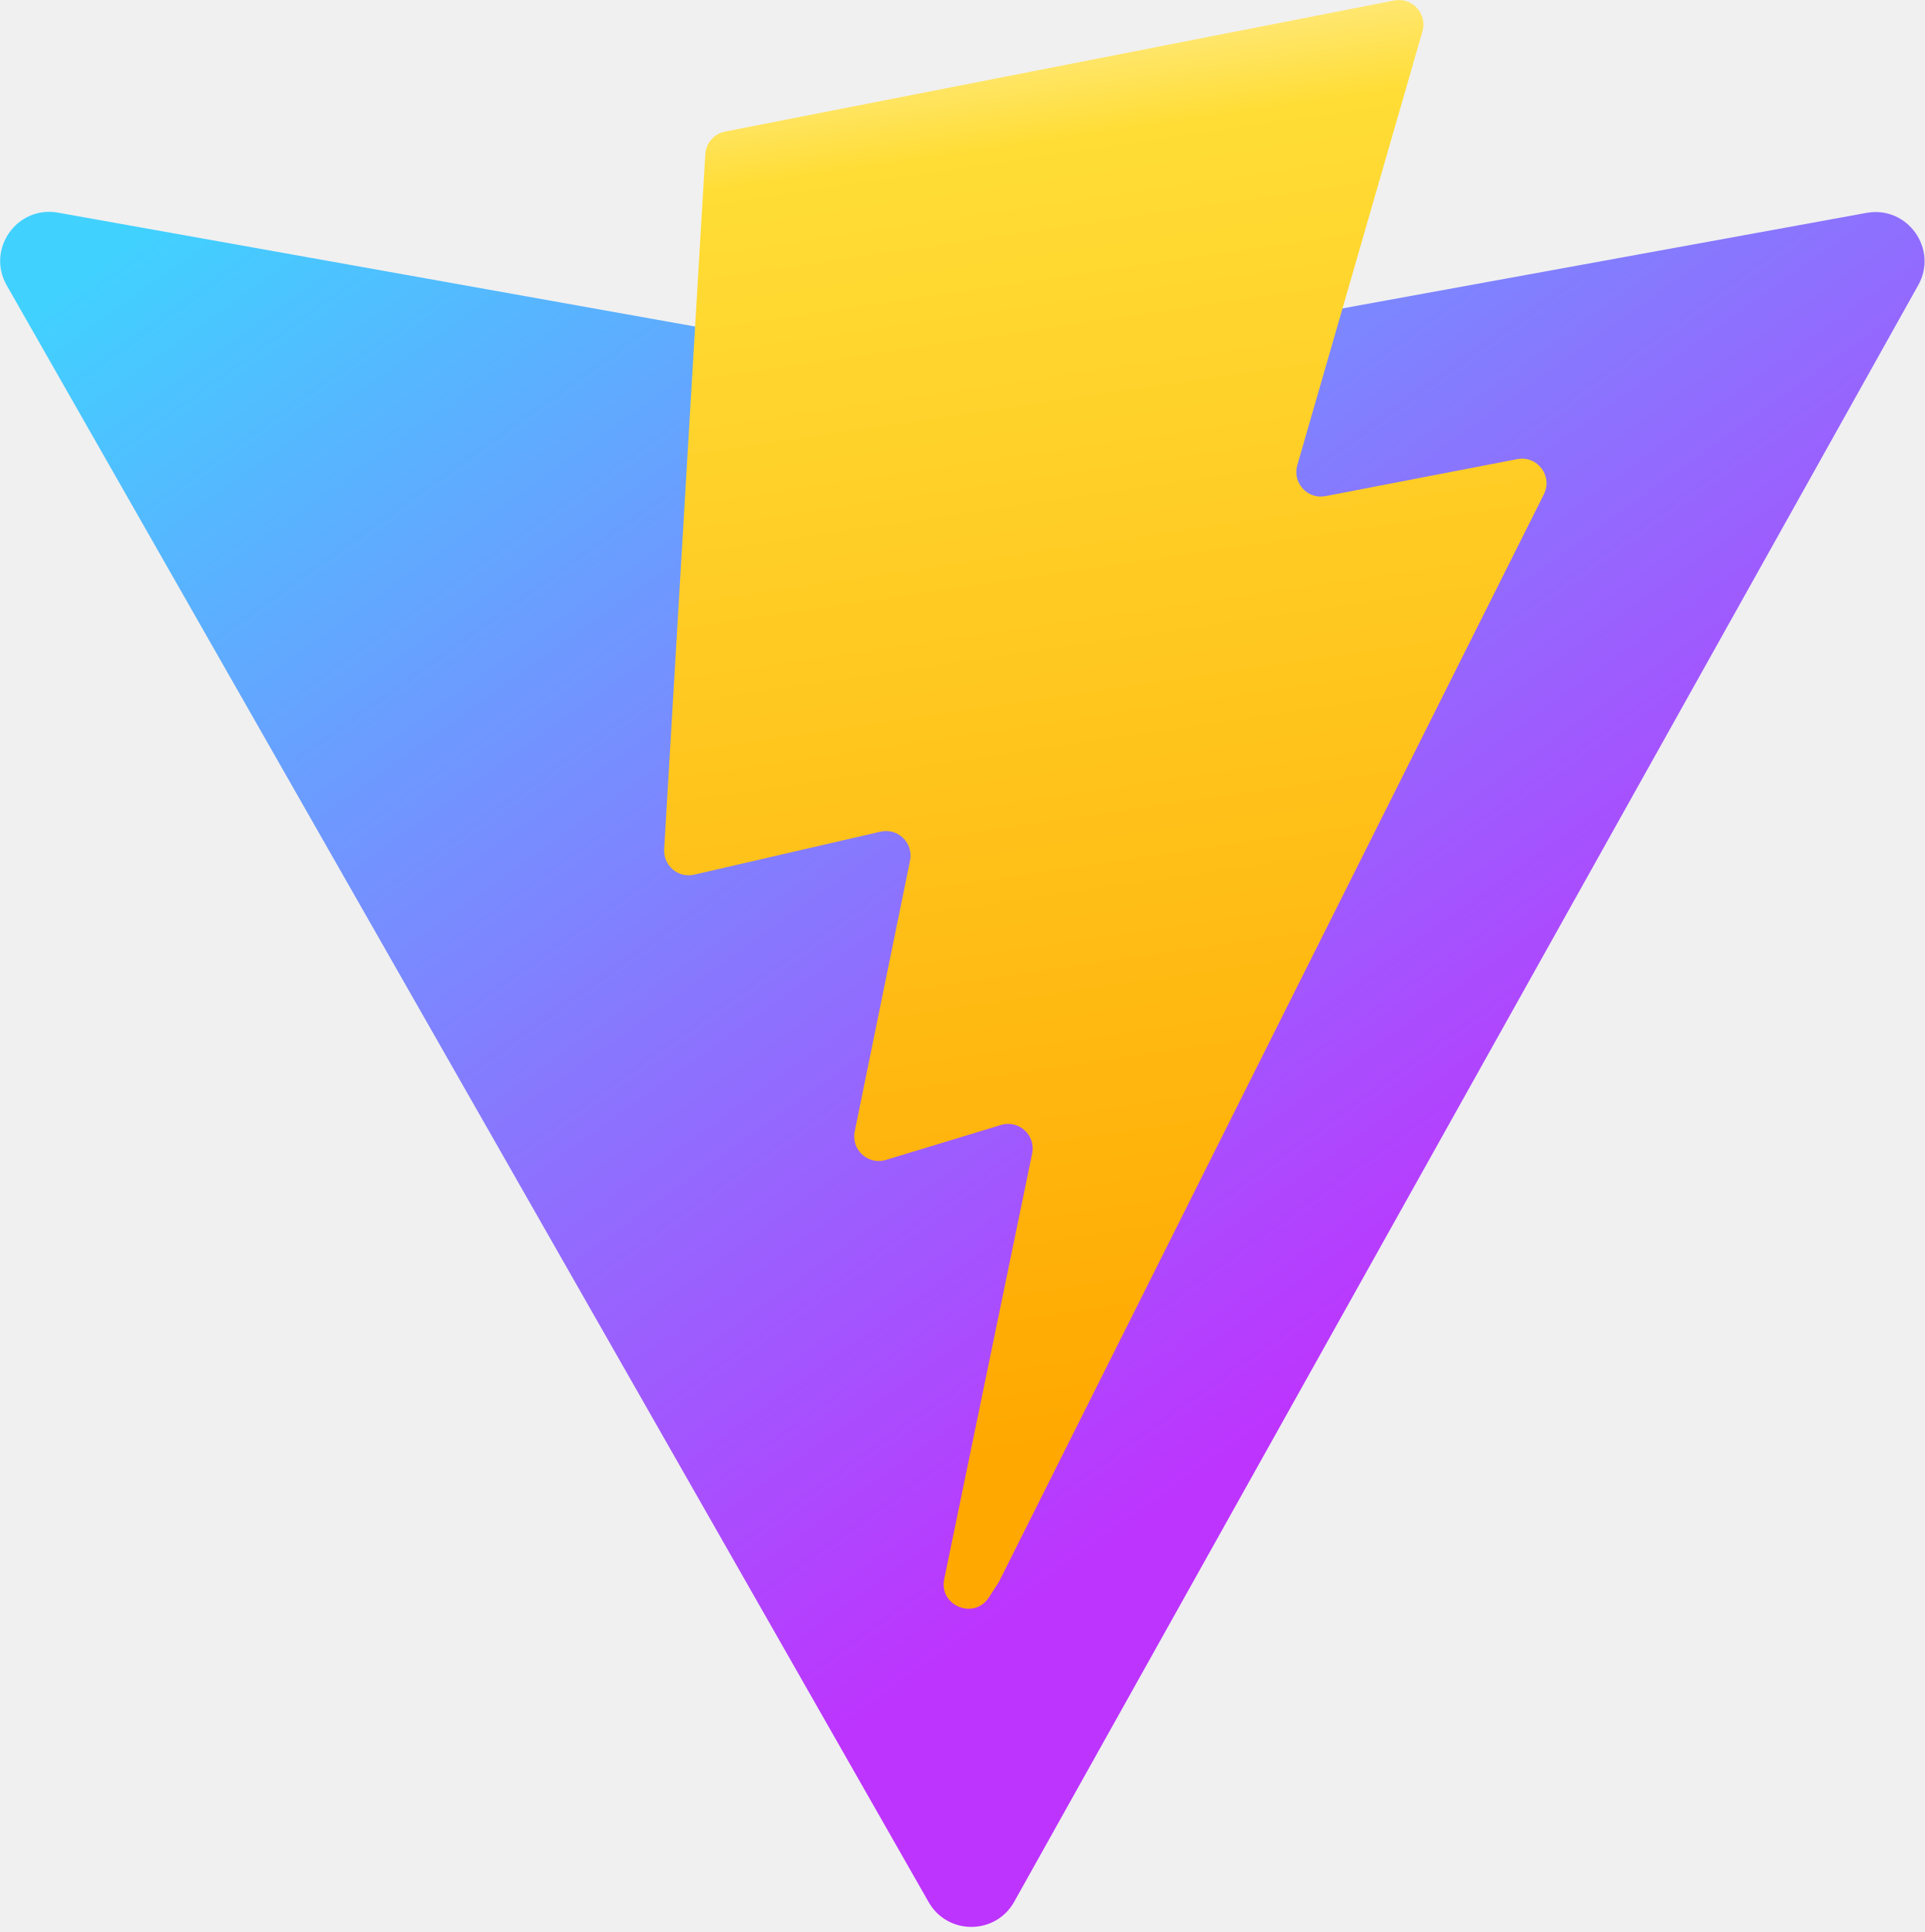
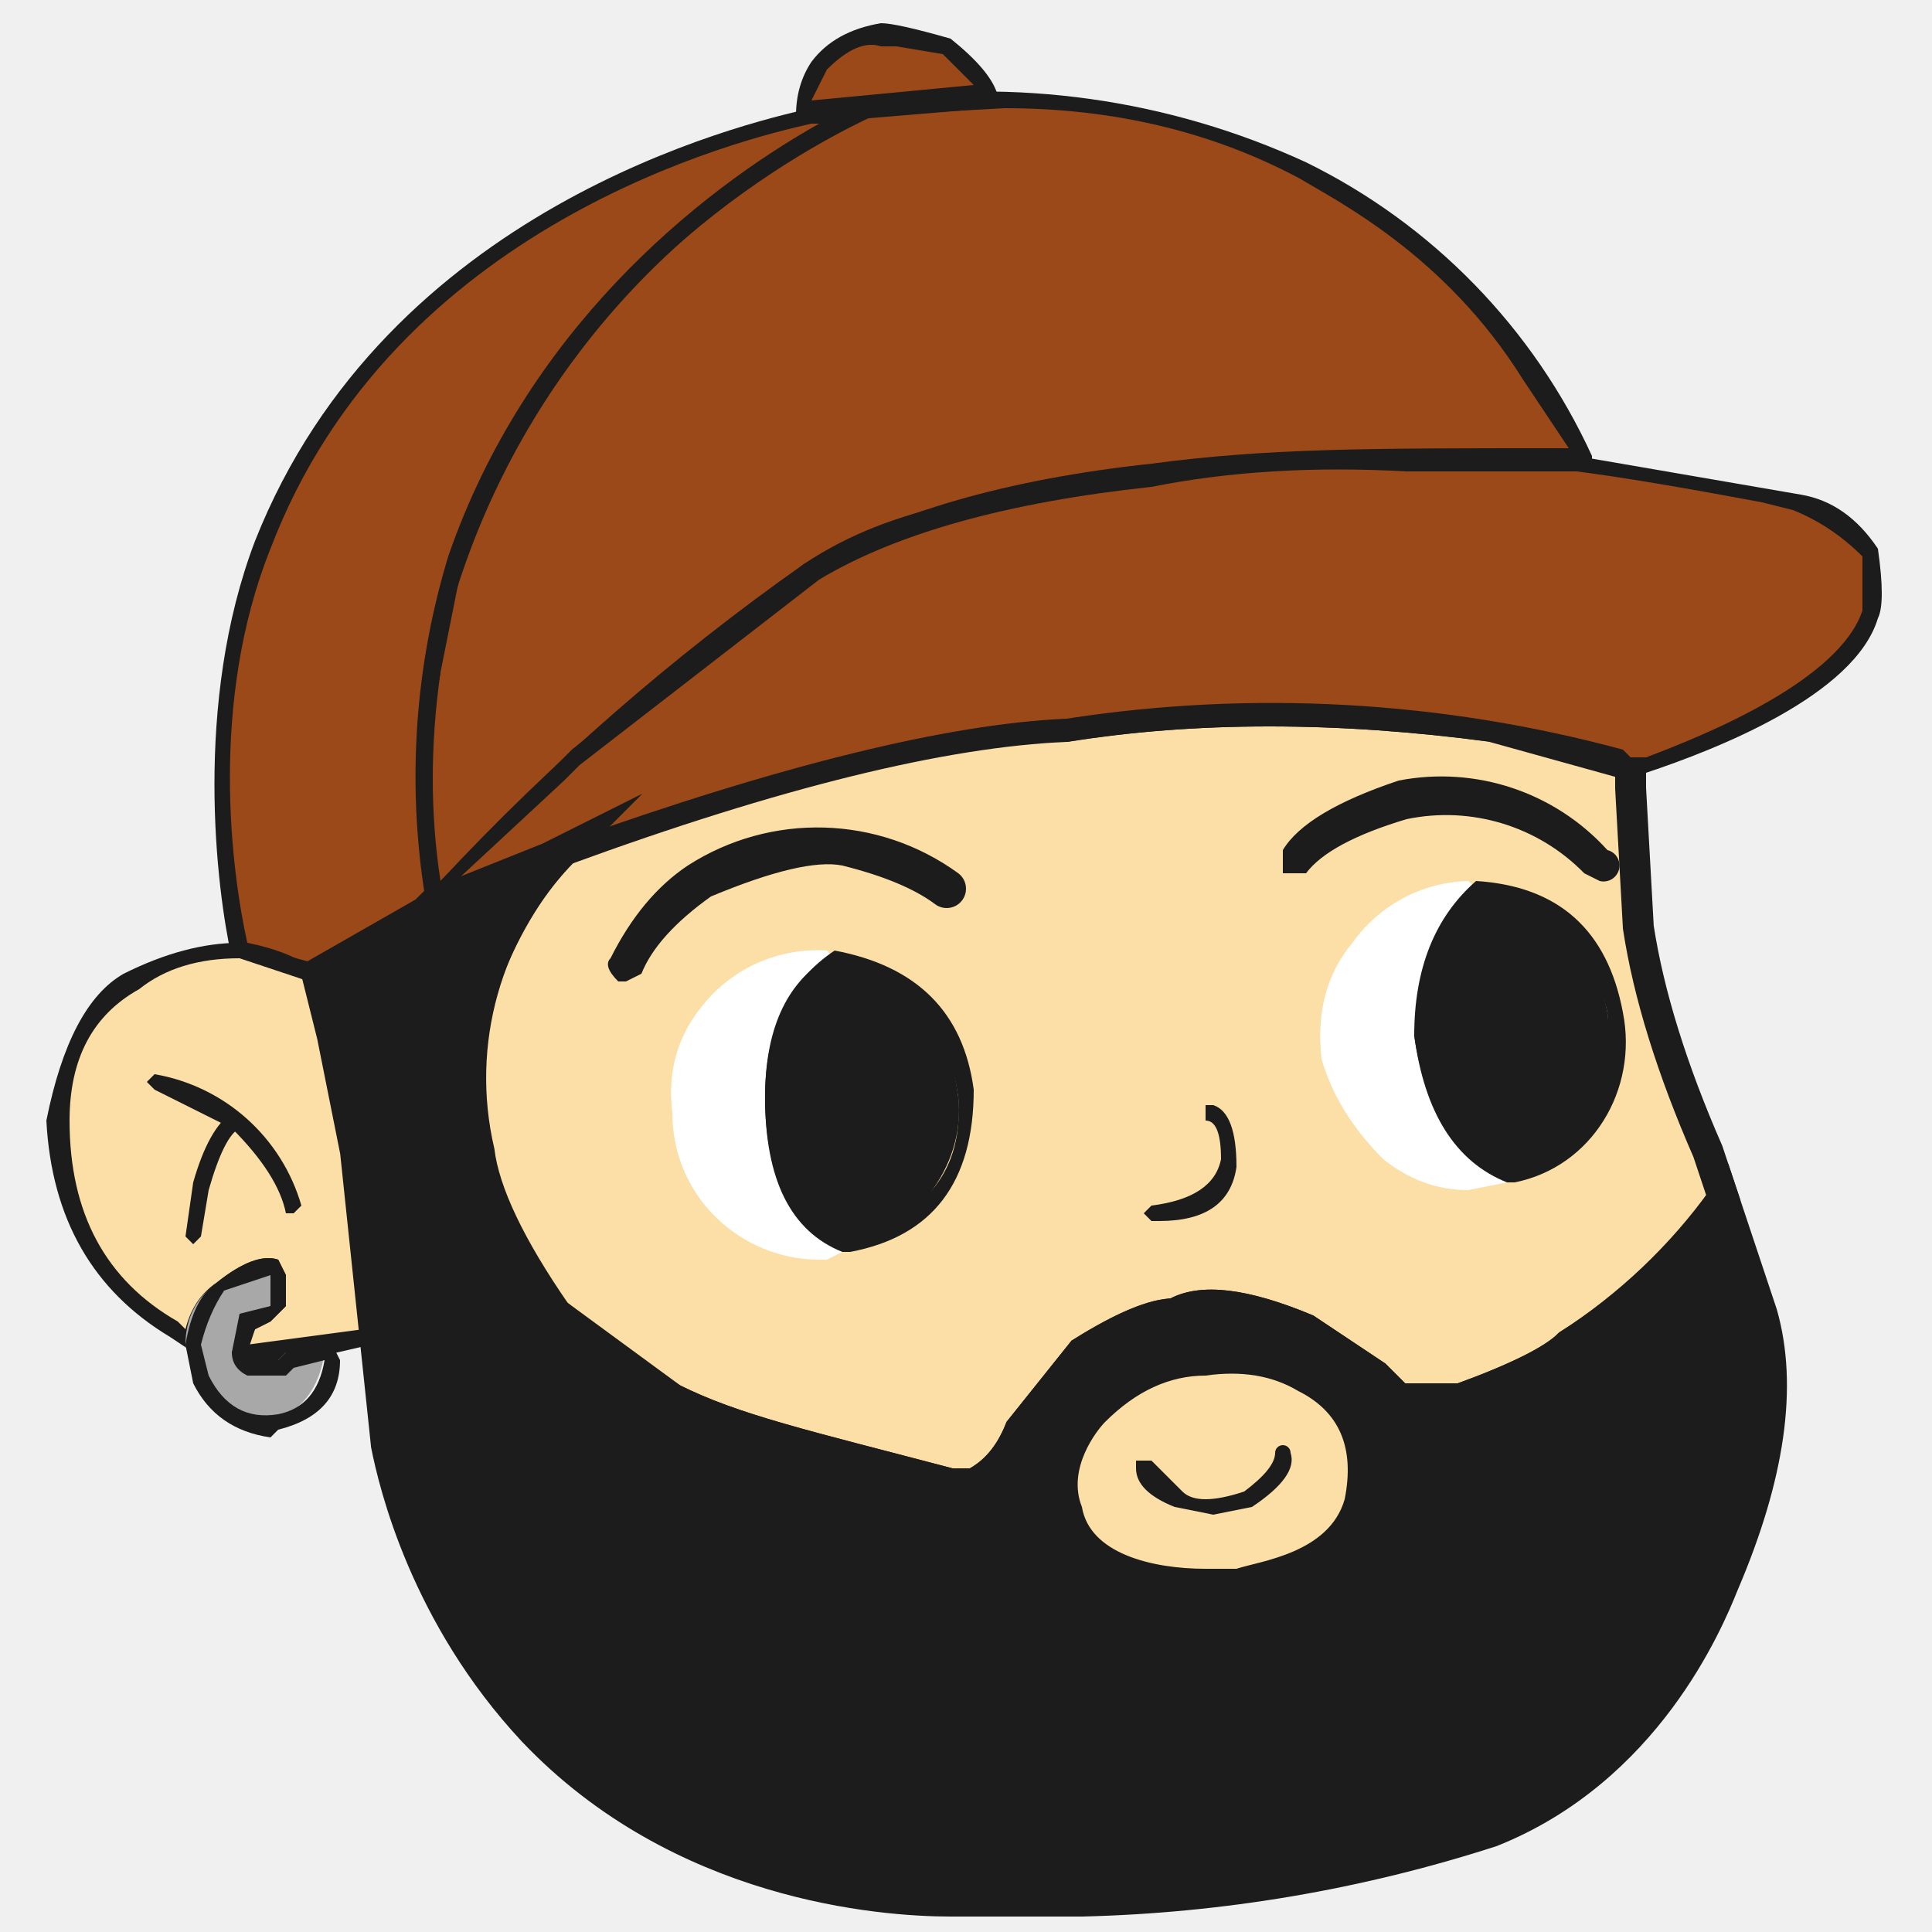
- <svg xmlns="http://www.w3.org/2000/svg" aria-hidden="true" role="img" class="iconify iconify--logos" width="31.88" height="32" preserveAspectRatio="xMidYMid meet" viewBox="0 0 256 257">
+ <svg xmlns="http://www.w3.org/2000/svg" id="Calque_1" viewBox="0 0 250 250">
  <defs>
-     <linearGradient id="IconifyId1813088fe1fbc01fb466" x1="-.828%" x2="57.636%" y1="7.652%" y2="78.411%">
-       <stop offset="0%" stop-color="#41D1FF" />
-       <stop offset="100%" stop-color="#BD34FE" />
-     </linearGradient>
-     <linearGradient id="IconifyId1813088fe1fbc01fb467" x1="43.376%" x2="50.316%" y1="2.242%" y2="89.03%">
-       <stop offset="0%" stop-color="#FFEA83" />
-       <stop offset="8.333%" stop-color="#FFDD35" />
-       <stop offset="100%" stop-color="#FFA800" />
-     </linearGradient>
+     <style>.st0{fill:#fff}.st1{fill:#fbdfa6}.st3{fill:#9b4919}.st6{fill:#1d1d1b}.st7{fill:#1b1c1b}</style>
  </defs>
-   <path fill="url(#IconifyId1813088fe1fbc01fb466)" d="M255.153 37.938L134.897 252.976c-2.483 4.44-8.862 4.466-11.382.048L.875 37.958c-2.746-4.814 1.371-10.646 6.827-9.67l120.385 21.517a6.537 6.537 0 0 0 2.322-.004l117.867-21.483c5.438-.991 9.574 4.796 6.877 9.62Z" />
-   <path fill="url(#IconifyId1813088fe1fbc01fb467)" d="M185.432.063L96.44 17.501a3.268 3.268 0 0 0-2.634 3.014l-5.474 92.456a3.268 3.268 0 0 0 3.997 3.378l24.777-5.718c2.318-.535 4.413 1.507 3.936 3.838l-7.361 36.047c-.495 2.426 1.782 4.5 4.151 3.78l15.304-4.649c2.372-.72 4.652 1.36 4.15 3.788l-11.698 56.621c-.732 3.542 3.979 5.473 5.943 2.437l1.313-2.028l72.516-144.72c1.215-2.423-.88-5.186-3.54-4.672l-25.505 4.922c-2.396.462-4.435-1.77-3.759-4.114l16.646-57.705c.677-2.35-1.37-4.583-3.769-4.113Z" />
+   <path d="m204 60-3-1c-24 0-37 0-52 2-20 3-32 5-44 13a275 275 0 0 0-49 42 97 97 0 0 1 3-44 102 102 0 0 1 53-58q7-2 18-1 18-1 38 9a78 78 0 0 1 36 38" class="st3" />
+   <path d="M55 119v-3a98 98 0 0 1 3-45 103 103 0 0 1 53-58h1a100 100 0 0 1 57 8 79 79 0 0 1 37 38v2h-5c-24-1-37-1-52 1q-28 3-43 13a276 276 0 0 0-49 42zm57-104-5 3a101 101 0 0 0-50 66v3q-2 14 0 27a302 302 0 0 1 47-41q17-10 45-13c15-2 28-2 52-2h2l-6-9c-10-16-24-23-29-26q-17-9-38-9z" class="st7" />
+   <path d="m204 62-1-1 2-1 1 2z" class="st6" />
+   <path d="M112 14a106 106 0 0 0-56 70v3q-2 18 0 30l-1 1-14 8h-1l-9-3c-2-10-5-33 3-53 17-42 62-53 71-55h1z" class="st3" />
+   <path d="m40 127-9-3h-1c-2-9-5-33 3-54 17-43 63-54 72-56h1l6-1h5l-4 2c-15 7-42 25-53 57l-3 15q-3 15 0 30v1h-1v1h-1l-14 8zm-8-5q5 1 8 3l13-8h1l1-1a98 98 0 0 1 3-44c10-29 32-47 48-56h-1c-9 2-54 13-70 55-8 20-5 42-3 51" class="st7" />
+   <path d="M48 172v1a33 33 0 0 1-17 2l1-4 3-1 1-1v-5q-4 0-7 2-3 3-4 8l-2-2q-16-9-15-27c0-2 0-12 9-18q6-4 14-4l10 3 2 8 3 15z" class="st1" />
+   <path d="m35 177-4-1h-1v-1l1-5 4-1v-4l-6 2q-2 3-3 7v1h-1l-3-2q-15-9-16-28 3-15 10-19 8-4 15-4l11 3v1l2 8 3 15 2 23-1 2zm-3-3 15-2-2-23h-1q0-4-2-15l-2-7-9-3q-8 0-13 4-9 5-9 17 0 18 14 26l1 1q1-4 4-6 5-4 8-3l1 2v4l-2 2-2 1zm3-9" class="st7" />
+   <path d="m49 174-1-2v-1zM41 128zv-2l1 1z" class="st6" />
+   <path d="M221 149q-7-16-9-29l-1-18v-3l-18-5q-30-4-55 0-24 1-65 16a42 42 0 0 0-11 39q1 8 10 21 7 6 15 11c8 4 17 6 36 11h3q4-2 6-7l8-10q8-5 12-5 5-3 17 2l9 6 3 3h8q11-4 14-7a74 74 0 0 0 20-19z" style="fill:#fbdfa6;stroke:#1b1c1b;stroke-miterlimit:10;stroke-width:4px" />
+   <path d="M211 98h-3v-1z" class="st6" />
+   <path d="M242 80c-3 9-20 16-29 19l-3-1-17-4q-30-4-55 0a240 240 0 0 0-82 23l2-2 17-17 30-24c12-8 24-9 44-12 15-2 28-2 52-2h3l28 5q7 2 10 6z" class="st3" />
+   <path d="m53 120 2-3 1-2v-1h1l15-15 2-2 30-24c12-8 25-9 45-12 15-3 27-2 52-2s1 0 3 0l29 5q6 1 10 7 1 7 0 9c-3 10-21 17-30 20h-3l-1-1-16-3q-30-4-55 0-23 0-64 15l-3 1-15 6zm129-59q-18-1-33 2-28 3-43 12L75 99l-2 2-14 13 14-5q42-15 65-16a174 174 0 0 1 72 4l1 1h2c8-3 25-10 28-19v-7q-4-4-9-6l-4-1q-16-3-24-4h-22" class="st7" />
+   <path d="m228 170-5-15a68 68 0 0 1-20 19q-3 3-14 7h-8l-3-3-9-6q-12-5-17-2-4 0-12 5l-8 10q-2 5-6 7h-3c-19-5-28-7-36-11l-15-11a45 45 0 0 1-9-44q4-10 10-16l-2 1-15 6-1 1-14 8 2 8 3 15 4 38c1 5 5 22 19 37 19 20 45 22 54 22h17a187 187 0 0 0 53-9c20-8 28-27 30-32q9-21 5-35Zm-55 24c-2 6-10 7-13 8-7 1-17-1-19-7-2-5 2-10 3-10q5-6 12-6 6-1 11 2 8 4 6 13Z" style="stroke:#1b1c1b;stroke-miterlimit:10;stroke-width:4px;fill:#1b1c1b" />
+   <path d="M173 194c-2 6-10 7-13 8-7 1-17-1-19-7-2-5 2-10 3-10q5-6 12-6 6-1 11 2 8 4 6 13" class="st1" />
+   <path d="M156 203c-7 0-15-2-16-8-2-5 2-10 3-11q6-6 13-6 7-1 12 2 8 4 6 14c-2 7-11 8-14 9zm3-23h-3q-5 0-11 6-3 2-3 9c1 5 11 6 18 5 3 0 11-1 12-7q1-7-5-11-4-3-8-2" class="st1" />
+   <path d="M109 161h-2c-10 1-19-7-19-17a18 18 0 0 1 19-20q-8 5-8 18 1 15 10 19" class="st0" />
+   <path d="M106 163c-10 0-19-8-19-19q-1-8 4-14a19 19 0 0 1 16-7l1 1v1q-8 6-8 17 1 14 9 18a1 1 0 0 1 0 2l-2 1zm-2-38q-6 2-11 6a18 18 0 0 0 12 29q-6-5-7-18 0-10 6-17" class="st0" />
+   <path d="M109 161q-10-4-10-19 0-13 8-18 15 2 17 18c1 9-6 18-15 19" class="st7" />
+   <path d="M109 162zq-10-4-10-20 0-13 9-19 16 3 18 18 0 18-16 21m-1-37q-8 6-8 17 1 13 9 18 15-4 14-18-2-14-15-17" class="st7" />
+   <path d="M195 152h-2q-17 2-21-16a18 18 0 0 1 18-21q-6 7-7 19 2 14 12 18" class="st0" />
+   <path d="M190 154q-6 0-11-4-6-6-8-13-1-9 4-15a19 19 0 0 1 15-8l1 1v1q-7 5-6 18t10 17a1 1 0 0 1 0 2zm-3-37q-6 1-10 6-4 6-4 13 1 8 7 12 5 4 11 3-8-5-9-17 0-11 5-17" class="st0" />
+   <path d="M195 152q-10-4-12-18 1-12 7-19 15 1 18 16 2 17-13 21" class="st7" />
+   <path d="M195 153zq-10-4-12-19 0-13 8-20 16 1 19 17c2 10-4 20-14 22m-4-37q-7 7-6 18 1 13 10 17 13-5 12-20-3-13-16-15" class="st7" />
+   <path d="M42 175zq-1 7-7 9-7 1-10-6l-1-4q0-5 4-8 3-2 7-2v5l-1 1-3 1-1 4 1 2h4l2-2z" style="fill:#a8a8a8" />
+   <path d="M35 186q-7-1-10-7l-1-5q1-6 4-8 5-4 8-3l1 2v4l-2 2-2 1-1 3 1 1h3l1-1v-1h6l1 2q0 7-8 9zm0-21-6 2q-2 3-3 7l1 4q3 6 9 5 5-1 6-7l-4 1-1 1h-5q-2-1-2-3l1-5 4-1zM38 157h-1q-1-5-7-11l-10-5-1-1 1-1a24 24 0 0 1 19 17z" class="st7" />
+   <path d="m25 161-1-1 1-7q2-7 5-9h1v2q-2 1-4 8l-1 6zM81 127h-1q-2-2-1-3 4-8 10-12a31 31 0 0 1 35 1 2 2 0 1 1-3 4q-4-3-12-5-5-1-17 4-7 5-9 10zM207 114l-2-1a25 25 0 0 0-23-7q-10 3-13 7h-3v-3q3-5 15-9a29 29 0 0 1 27 9 2 2 0 0 1-1 4M150 158h-1l-1-1 1-1q8-1 9-6 0-5-2-5v-2h1q3 1 3 8-1 7-10 7M157 196l-5-1q-5-2-5-5v-1h2l4 4q2 2 8 0 4-3 4-5a1 1 0 1 1 2 0q1 3-5 7z" class="st7" />
+   <path d="m128 12-18 2-6 1q0-3 2-6 5-5 8-5 2-1 9 2 5 4 5 6" class="st3" />
+   <path d="M103 16v-1q0-4 2-7 3-4 9-5 2 0 9 2 5 4 6 7l1 2h-2l-24 2zm13-10h-2q-3-1-7 3l-2 4 21-2-4-4z" class="st7" />
</svg>
